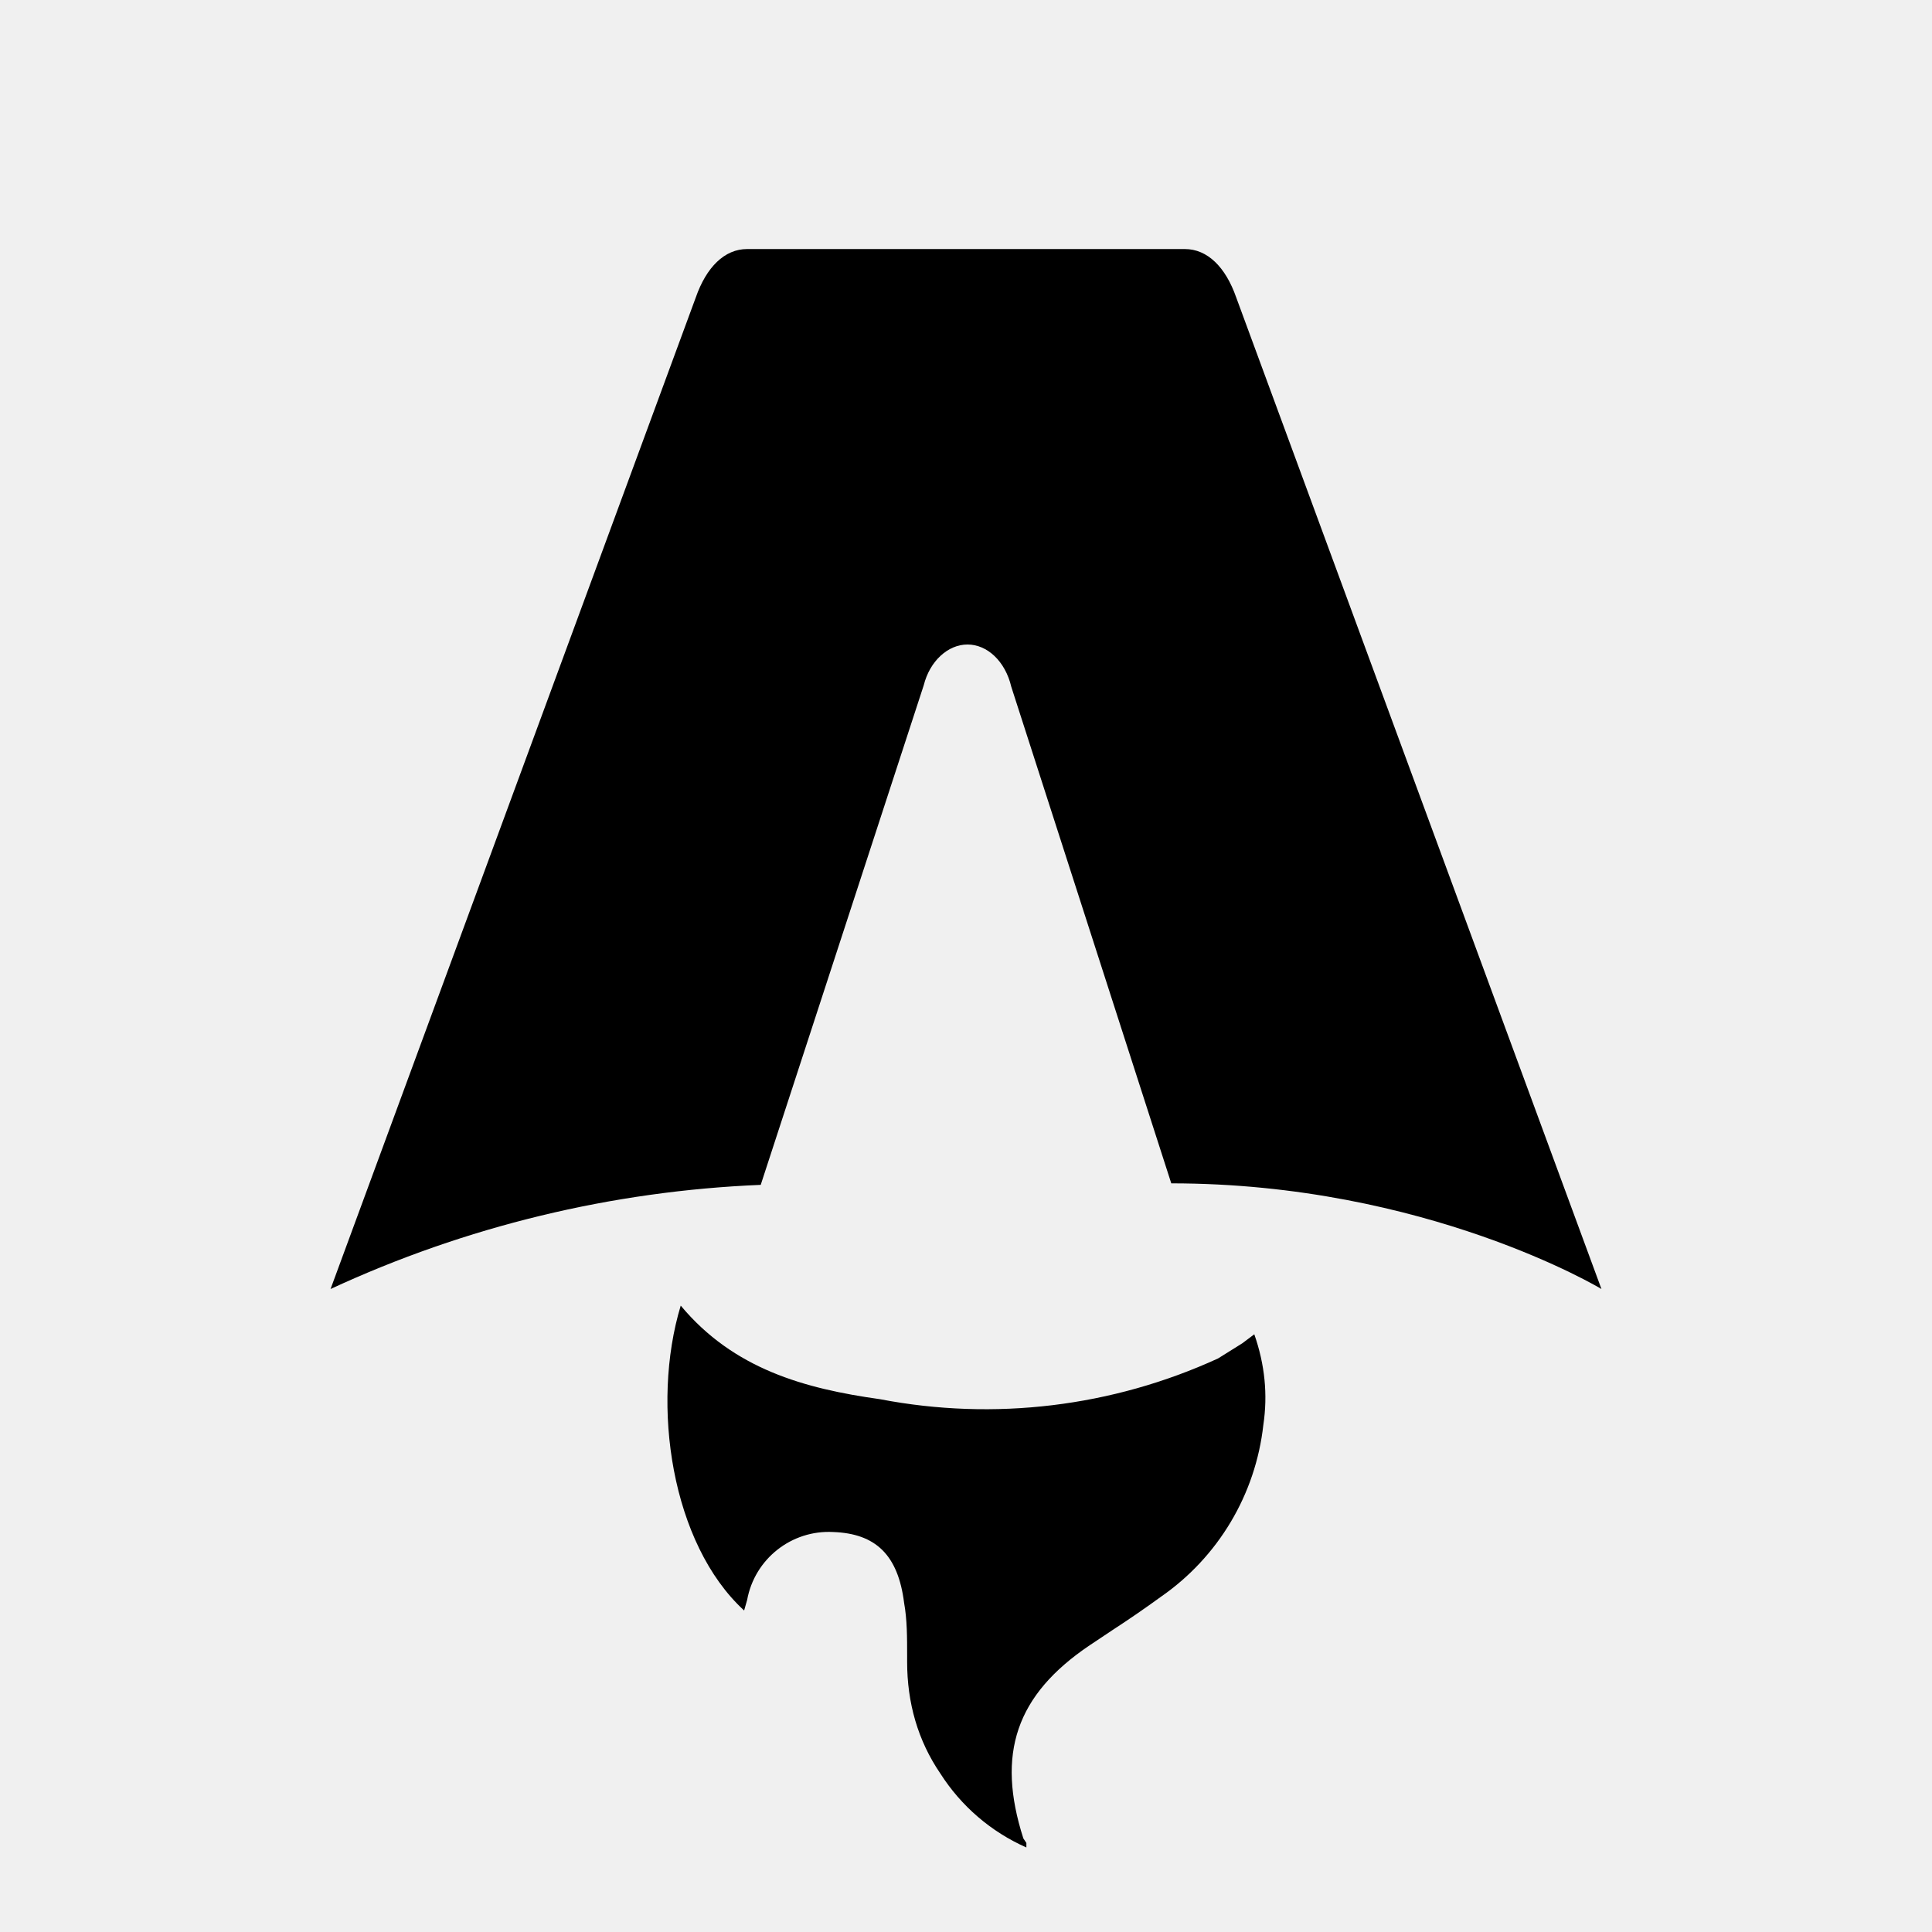
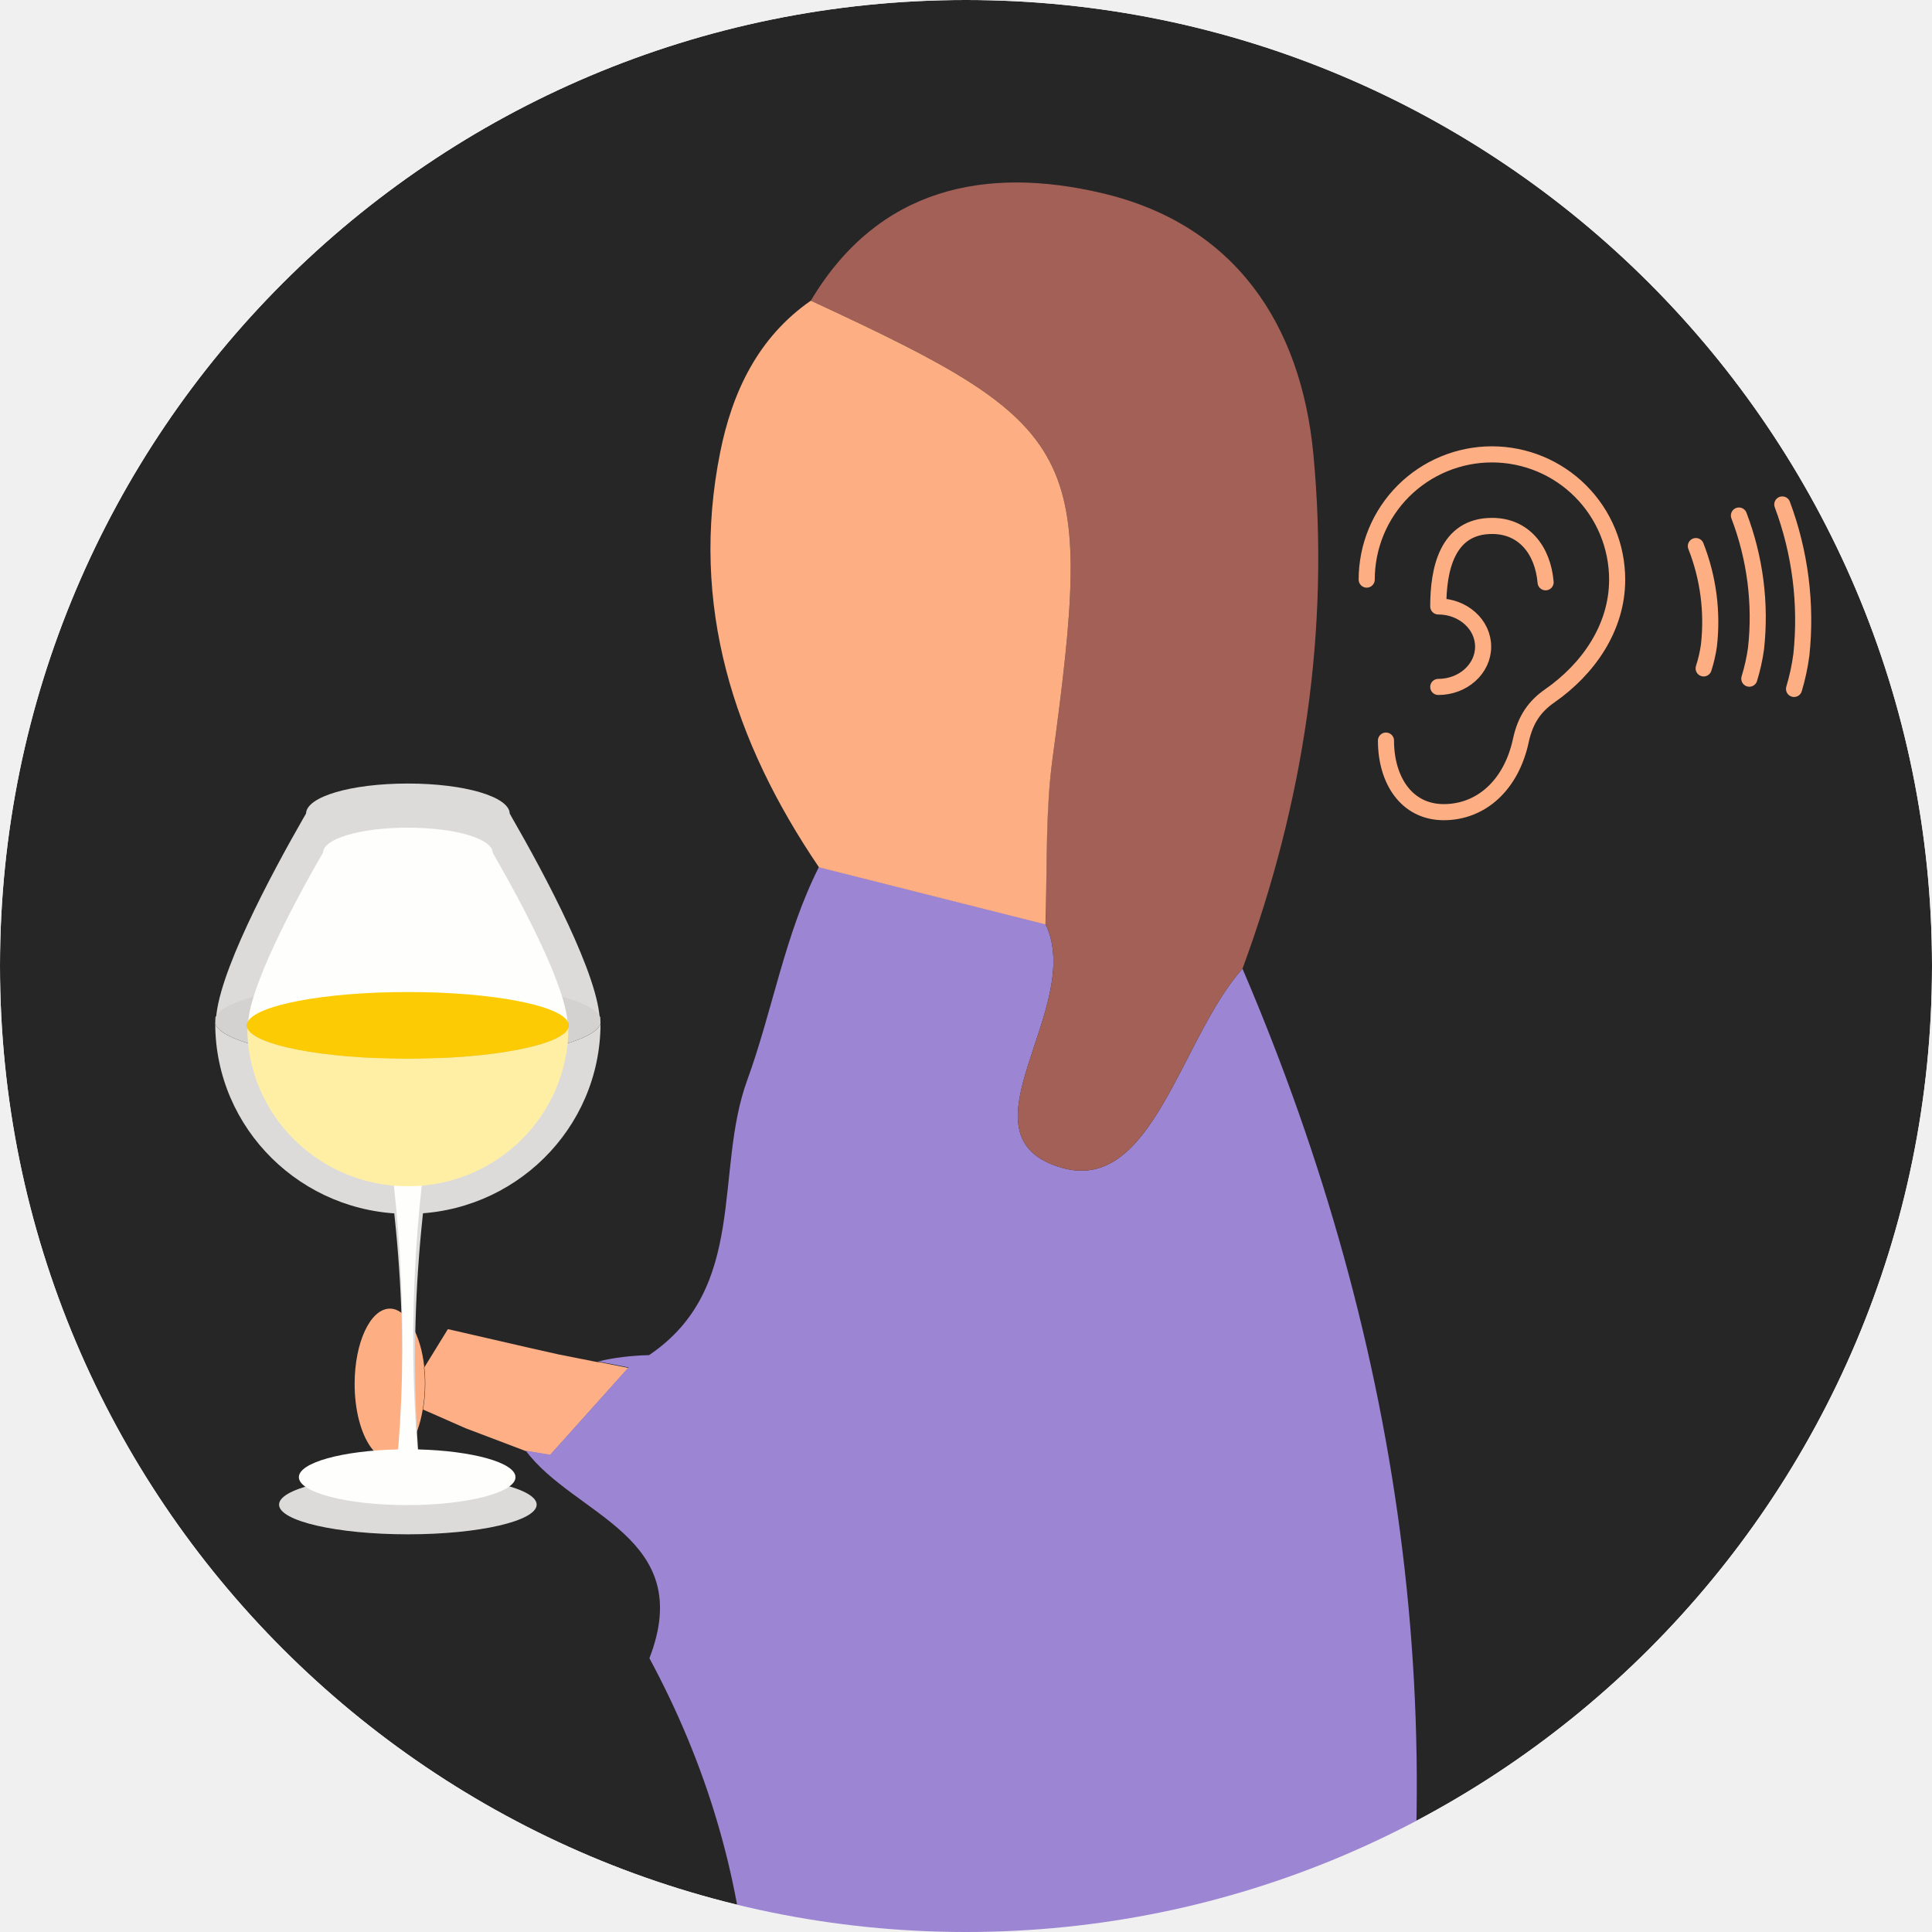
- <svg xmlns="http://www.w3.org/2000/svg" fill="none" viewBox="0 0 128 128">
-   <path d="M50.4 78.5a75.1 75.1 0 0 0-28.5 6.9l24.2-65.7c.7-2 1.9-3.2 3.4-3.2h29c1.5 0 2.7 1.2 3.4 3.2l24.2 65.7s-11.6-7-28.5-7L67 45.5c-.4-1.7-1.6-2.8-2.9-2.8-1.3 0-2.5 1.1-2.9 2.7L50.4 78.5Zm-1.1 28.2Zm-4.2-20.2c-2 6.6-.6 15.8 4.2 20.2a17.5 17.5 0 0 1 .2-.7 5.5 5.5 0 0 1 5.7-4.5c2.8.1 4.3 1.5 4.7 4.7.2 1.1.2 2.3.2 3.5v.4c0 2.7.7 5.2 2.2 7.4a13 13 0 0 0 5.7 4.9v-.3l-.2-.3c-1.8-5.6-.5-9.5 4.4-12.8l1.5-1a73 73 0 0 0 3.2-2.2 16 16 0 0 0 6.8-11.4c.3-2 .1-4-.6-6l-.8.6-1.6 1a37 37 0 0 1-22.4 2.7c-5-.7-9.7-2-13.2-6.2Z" />
-   <style>
-         path { fill: #000; }
-         @media (prefers-color-scheme: dark) {
-             path { fill: #FFF; }
-         }
-     </style>
+ <svg xmlns="http://www.w3.org/2000/svg" width="180" height="180" viewBox="0 0 180 180" fill="none">
+   <mask id="mask0_321_8566" style="mask-type:alpha" maskUnits="userSpaceOnUse" x="0" y="0" width="180" height="180">
+     <circle cx="90" cy="90" r="90" fill="#262626" />
+   </mask>
+   <g mask="url(#mask0_321_8566)">
+     <circle cx="90" cy="90" r="90" fill="#262626" />
+     <path d="M39.526 127.353C39.588 127.865 39.619 128.393 39.619 128.936C39.619 129.774 39.541 130.581 39.417 131.326C39.898 131.543 40.379 131.745 40.876 131.962C41.698 132.319 42.505 132.691 43.374 133.064L48.975 135.19L49.782 135.329C50.279 135.407 50.76 135.5 51.257 135.577C53.693 132.862 56.113 130.146 58.55 127.447C57.634 127.26 56.718 127.09 55.803 126.903C55.788 126.903 55.772 126.903 55.741 126.903C55.725 126.903 55.694 126.903 55.679 126.903C55.586 126.888 55.508 126.872 55.415 126.857C54.298 126.64 53.165 126.407 52.048 126.19C52.001 126.19 47.905 125.259 42.133 123.924C41.993 123.893 41.869 123.862 41.729 123.831L39.541 127.384L39.526 127.353Z" fill="#FEAF86" />
+     <path d="M119.408 217.399C125.925 213.737 127.492 207.08 128.718 200.672C135.995 162.546 130.952 125.771 115.761 90.252C109.973 96.739 107.382 111.247 98.909 108.795C88.777 105.863 101.175 93.852 97.404 86.094C90.375 84.325 83.33 82.54 76.301 80.772C73.105 87.087 71.987 94.132 69.613 100.649C66.51 109.152 69.722 120.014 60.474 126.252C58.782 126.299 57.184 126.485 55.679 126.857C55.679 126.857 55.725 126.857 55.741 126.857C55.757 126.857 55.772 126.857 55.803 126.857C56.719 127.043 57.634 127.214 58.55 127.4C56.113 130.116 53.693 132.831 51.257 135.531C50.76 135.454 50.279 135.36 49.782 135.283L48.976 135.143C53.46 141.21 64.896 143.135 60.505 154.493C71.212 174.37 72.313 195.163 66.339 216.608C67.534 217.88 68.744 219.168 69.939 220.441C86.698 223.823 103.021 219.944 119.408 217.353V217.399Z" fill="#9C85D3" />
+     <path d="M98.04 70.825C97.42 75.418 97.544 80.119 97.435 84.79C97.435 85.225 97.435 85.659 97.404 86.094C101.175 93.852 88.777 105.862 98.909 108.795C107.382 111.247 109.973 96.738 115.761 90.252C121.456 74.781 123.907 58.783 122.371 42.382C121.223 30.139 114.985 20.875 102.649 17.989C91.942 15.475 81.872 17.384 75.541 28.013C100.927 39.76 101.966 41.885 98.04 70.84V70.825Z" fill="#A26057" />
+     <path d="M97.404 86.109C97.42 85.675 97.42 85.241 97.435 84.806C97.559 80.135 97.435 75.434 98.04 70.841C101.966 41.87 100.911 39.76 75.541 28.014C70.606 31.443 68.217 36.548 67.099 42.134C64.244 56.363 68.341 69.072 76.301 80.803C83.33 82.572 90.375 84.356 97.404 86.125V86.109Z" fill="#FEAE83" />
+     <path d="M39.526 127.353C39.371 125.848 38.967 124.56 38.44 123.598C37.866 122.558 37.136 121.922 36.329 121.922C34.514 121.922 33.04 125.057 33.04 128.936C33.04 131.388 33.629 133.529 34.514 134.786C35.026 135.515 35.647 135.95 36.314 135.95C37.726 135.95 38.936 134.01 39.386 131.325C39.51 130.581 39.588 129.774 39.588 128.936C39.588 128.393 39.557 127.865 39.495 127.353H39.526Z" fill="#FEAE83" />
+     <path d="M129.128 69C129.128 72.683 131.043 75.667 134.512 75.667C137.98 75.667 140.795 73.167 141.692 69C142.123 67.002 143.005 65.795 144.385 64.833C147.975 62.333 150.667 58.487 150.667 54C150.667 52.468 150.365 50.951 149.779 49.535C149.192 48.12 148.333 46.834 147.249 45.75C146.166 44.667 144.88 43.808 143.465 43.221C142.049 42.635 140.532 42.333 139 42.333C137.468 42.333 135.951 42.635 134.535 43.221C133.12 43.808 131.834 44.667 130.75 45.75C129.667 46.834 128.808 48.12 128.221 49.535C127.635 50.951 127.333 52.468 127.333 54" stroke="#FEAE83" stroke-width="1.5" stroke-linecap="round" stroke-linejoin="round" />
+     <path d="M134 64C136.308 64 138.18 62.322 138.18 60.25C138.18 58.178 136.308 56.5 134 56.5C134 53.138 134.773 49 139.017 49C142 49 143.75 51.29 144 54.25" stroke="#FEAE83" stroke-width="1.5" stroke-linecap="round" stroke-linejoin="round" />
+     <path d="M158 50.877C159.16 53.826 159.577 57.015 159.214 60.163C159.11 60.879 158.946 61.585 158.725 62.274M162.012 48.032C163.52 51.974 164.066 56.22 163.606 60.416C163.472 61.369 163.263 62.31 162.98 63.23M166.053 47C167.722 51.468 168.331 56.262 167.83 61.005C167.687 62.082 167.458 63.145 167.147 64.186" stroke="#FEAE83" stroke-width="1.5" stroke-miterlimit="10" stroke-linecap="round" />
+     <path d="M47.683 76.146C47.588 75.983 47.518 75.833 47.49 75.793C47.435 74.226 43.294 73 37.995 73C32.696 73 28.555 74.226 28.514 75.793C28.487 75.833 28.404 75.983 28.309 76.146C25.252 81.475 20.119 91.053 20.119 95.25C20.119 96.639 55.886 96.639 55.886 95.25C55.886 91.053 50.752 81.472 47.683 76.144V76.146Z" fill="#DCDBDA" />
+     <path d="M39.141 137.432C38.011 124.774 38.898 111.694 41.786 98.552L41.811 98.434H34.33L34.355 98.552C37.243 111.694 38.129 124.772 36.999 137.43C30.841 137.548 26 138.734 26 140.183C26 141.71 31.372 142.949 37.999 142.949C44.625 142.949 49.998 141.71 49.998 140.183C49.998 138.744 45.232 137.563 39.141 137.43V137.432Z" fill="#DCDBDA" />
+     <path d="M37.999 98.835C28.497 98.835 20.718 97.31 20.053 95.376C20.07 105.163 28.098 113.092 38.001 113.092C47.903 113.092 55.932 105.163 55.949 95.376C55.281 97.308 47.505 98.835 38.001 98.835H37.999Z" fill="#DCDBDA" />
+     <g style="mix-blend-mode:multiply" opacity="0.3">
+       <path d="M20.072 94.781C20.028 94.889 20 94.996 20 95.106C20 95.197 20.021 95.286 20.053 95.375C20.053 95.365 20.053 95.356 20.053 95.346C20.053 95.162 20.061 94.973 20.074 94.781H20.072Z" fill="#DCDBDA" />
+     </g>
+     <g style="mix-blend-mode:multiply" opacity="0.3">
+       <path d="M55.947 95.375C55.979 95.286 56 95.195 56 95.106C56 94.996 55.972 94.889 55.928 94.781C55.941 94.973 55.949 95.164 55.949 95.346C55.949 95.356 55.949 95.365 55.949 95.375H55.947Z" fill="#DCDBDA" />
+     </g>
+     <path d="M37.999 98.834C47.501 98.834 55.279 97.308 55.947 95.375C55.947 95.365 55.947 95.356 55.947 95.346C55.947 95.162 55.939 94.973 55.926 94.781C55.129 92.874 47.41 91.379 37.999 91.379C28.588 91.379 20.867 92.874 20.072 94.781C20.059 94.973 20.051 95.162 20.051 95.346C20.051 95.356 20.051 95.365 20.051 95.375C20.719 97.308 28.495 98.834 37.999 98.834Z" fill="#DCDBDA" />
+     <g style="mix-blend-mode:multiply" opacity="0.3">
+       <path d="M37.999 98.834C47.501 98.834 55.279 97.308 55.947 95.375C55.947 95.365 55.947 95.356 55.947 95.346C55.947 95.162 55.939 94.973 55.926 94.781C55.129 92.874 47.41 91.379 37.999 91.379C28.588 91.379 20.867 92.874 20.072 94.781C20.059 94.973 20.051 95.162 20.051 95.346C20.051 95.356 20.051 95.365 20.051 95.375C20.719 97.308 28.495 98.834 37.999 98.834Z" fill="#DCDBDA" />
+     </g>
+     <path d="M46.067 79.733C45.988 79.598 45.93 79.473 45.907 79.439C45.861 78.133 42.41 77.112 37.994 77.112C33.578 77.112 30.127 78.133 30.093 79.439C30.07 79.473 30.002 79.598 29.922 79.733C27.375 84.174 23.097 92.155 23.097 95.653C23.097 96.811 52.903 96.811 52.903 95.653C52.903 92.155 48.625 84.172 46.067 79.732V79.733Z" fill="#FEFEFD" />
+     <path d="M38.897 135.039C37.947 123.137 38.692 110.838 41.12 98.481L41.142 98.37H34.85L34.871 98.481C37.3 110.838 38.045 123.135 37.095 135.037C31.916 135.148 27.845 136.263 27.845 137.625C27.845 139.061 32.363 140.226 37.936 140.226C43.508 140.226 48.027 139.061 48.027 137.625C48.027 136.272 44.019 135.162 38.897 135.037V135.039Z" fill="#FEFEFD" />
+     <path d="M37.997 98.639C30.079 98.639 23.597 97.369 23.042 95.757C23.056 103.913 29.747 110.521 37.999 110.521C46.251 110.521 52.942 103.913 52.956 95.757C52.399 97.367 45.919 98.639 37.999 98.639H37.997Z" fill="#FFEFA5" />
+     <g style="mix-blend-mode:multiply" opacity="0.3">
+       <path d="M23.058 95.262C23.021 95.352 22.998 95.442 22.998 95.534C22.998 95.61 23.016 95.684 23.042 95.758C23.042 95.75 23.042 95.743 23.042 95.734C23.042 95.58 23.049 95.423 23.06 95.262H23.058Z" fill="#C84557" />
+     </g>
+     <g style="mix-blend-mode:multiply" opacity="0.3">
+       <path d="M52.954 95.758C52.981 95.684 52.998 95.608 52.998 95.534C52.998 95.442 52.975 95.352 52.938 95.262C52.949 95.423 52.956 95.582 52.956 95.734C52.956 95.743 52.956 95.75 52.956 95.758H52.954Z" fill="#C84557" />
+     </g>
+     <path d="M37.997 98.639C45.915 98.639 52.398 97.367 52.954 95.757C52.954 95.748 52.954 95.741 52.954 95.732C52.954 95.579 52.947 95.422 52.936 95.262C52.272 93.672 45.84 92.427 37.997 92.427C30.155 92.427 23.721 93.672 23.058 95.262C23.048 95.422 23.041 95.579 23.041 95.732C23.041 95.741 23.041 95.748 23.041 95.757C23.597 97.367 30.077 98.639 37.997 98.639Z" fill="#FDD504" />
+     <g style="mix-blend-mode:multiply" opacity="0.3">
+       <path d="M37.997 98.639C45.915 98.639 52.398 97.367 52.954 95.757C52.954 95.748 52.954 95.741 52.954 95.732C52.954 95.579 52.947 95.422 52.936 95.262C52.272 93.672 45.84 92.427 37.997 92.427C30.155 92.427 23.721 93.672 23.058 95.262C23.048 95.422 23.041 95.579 23.041 95.732C23.041 95.741 23.041 95.748 23.041 95.757C23.597 97.367 30.077 98.639 37.997 98.639Z" fill="#FDD504" />
+     </g>
+   </g>
</svg>
